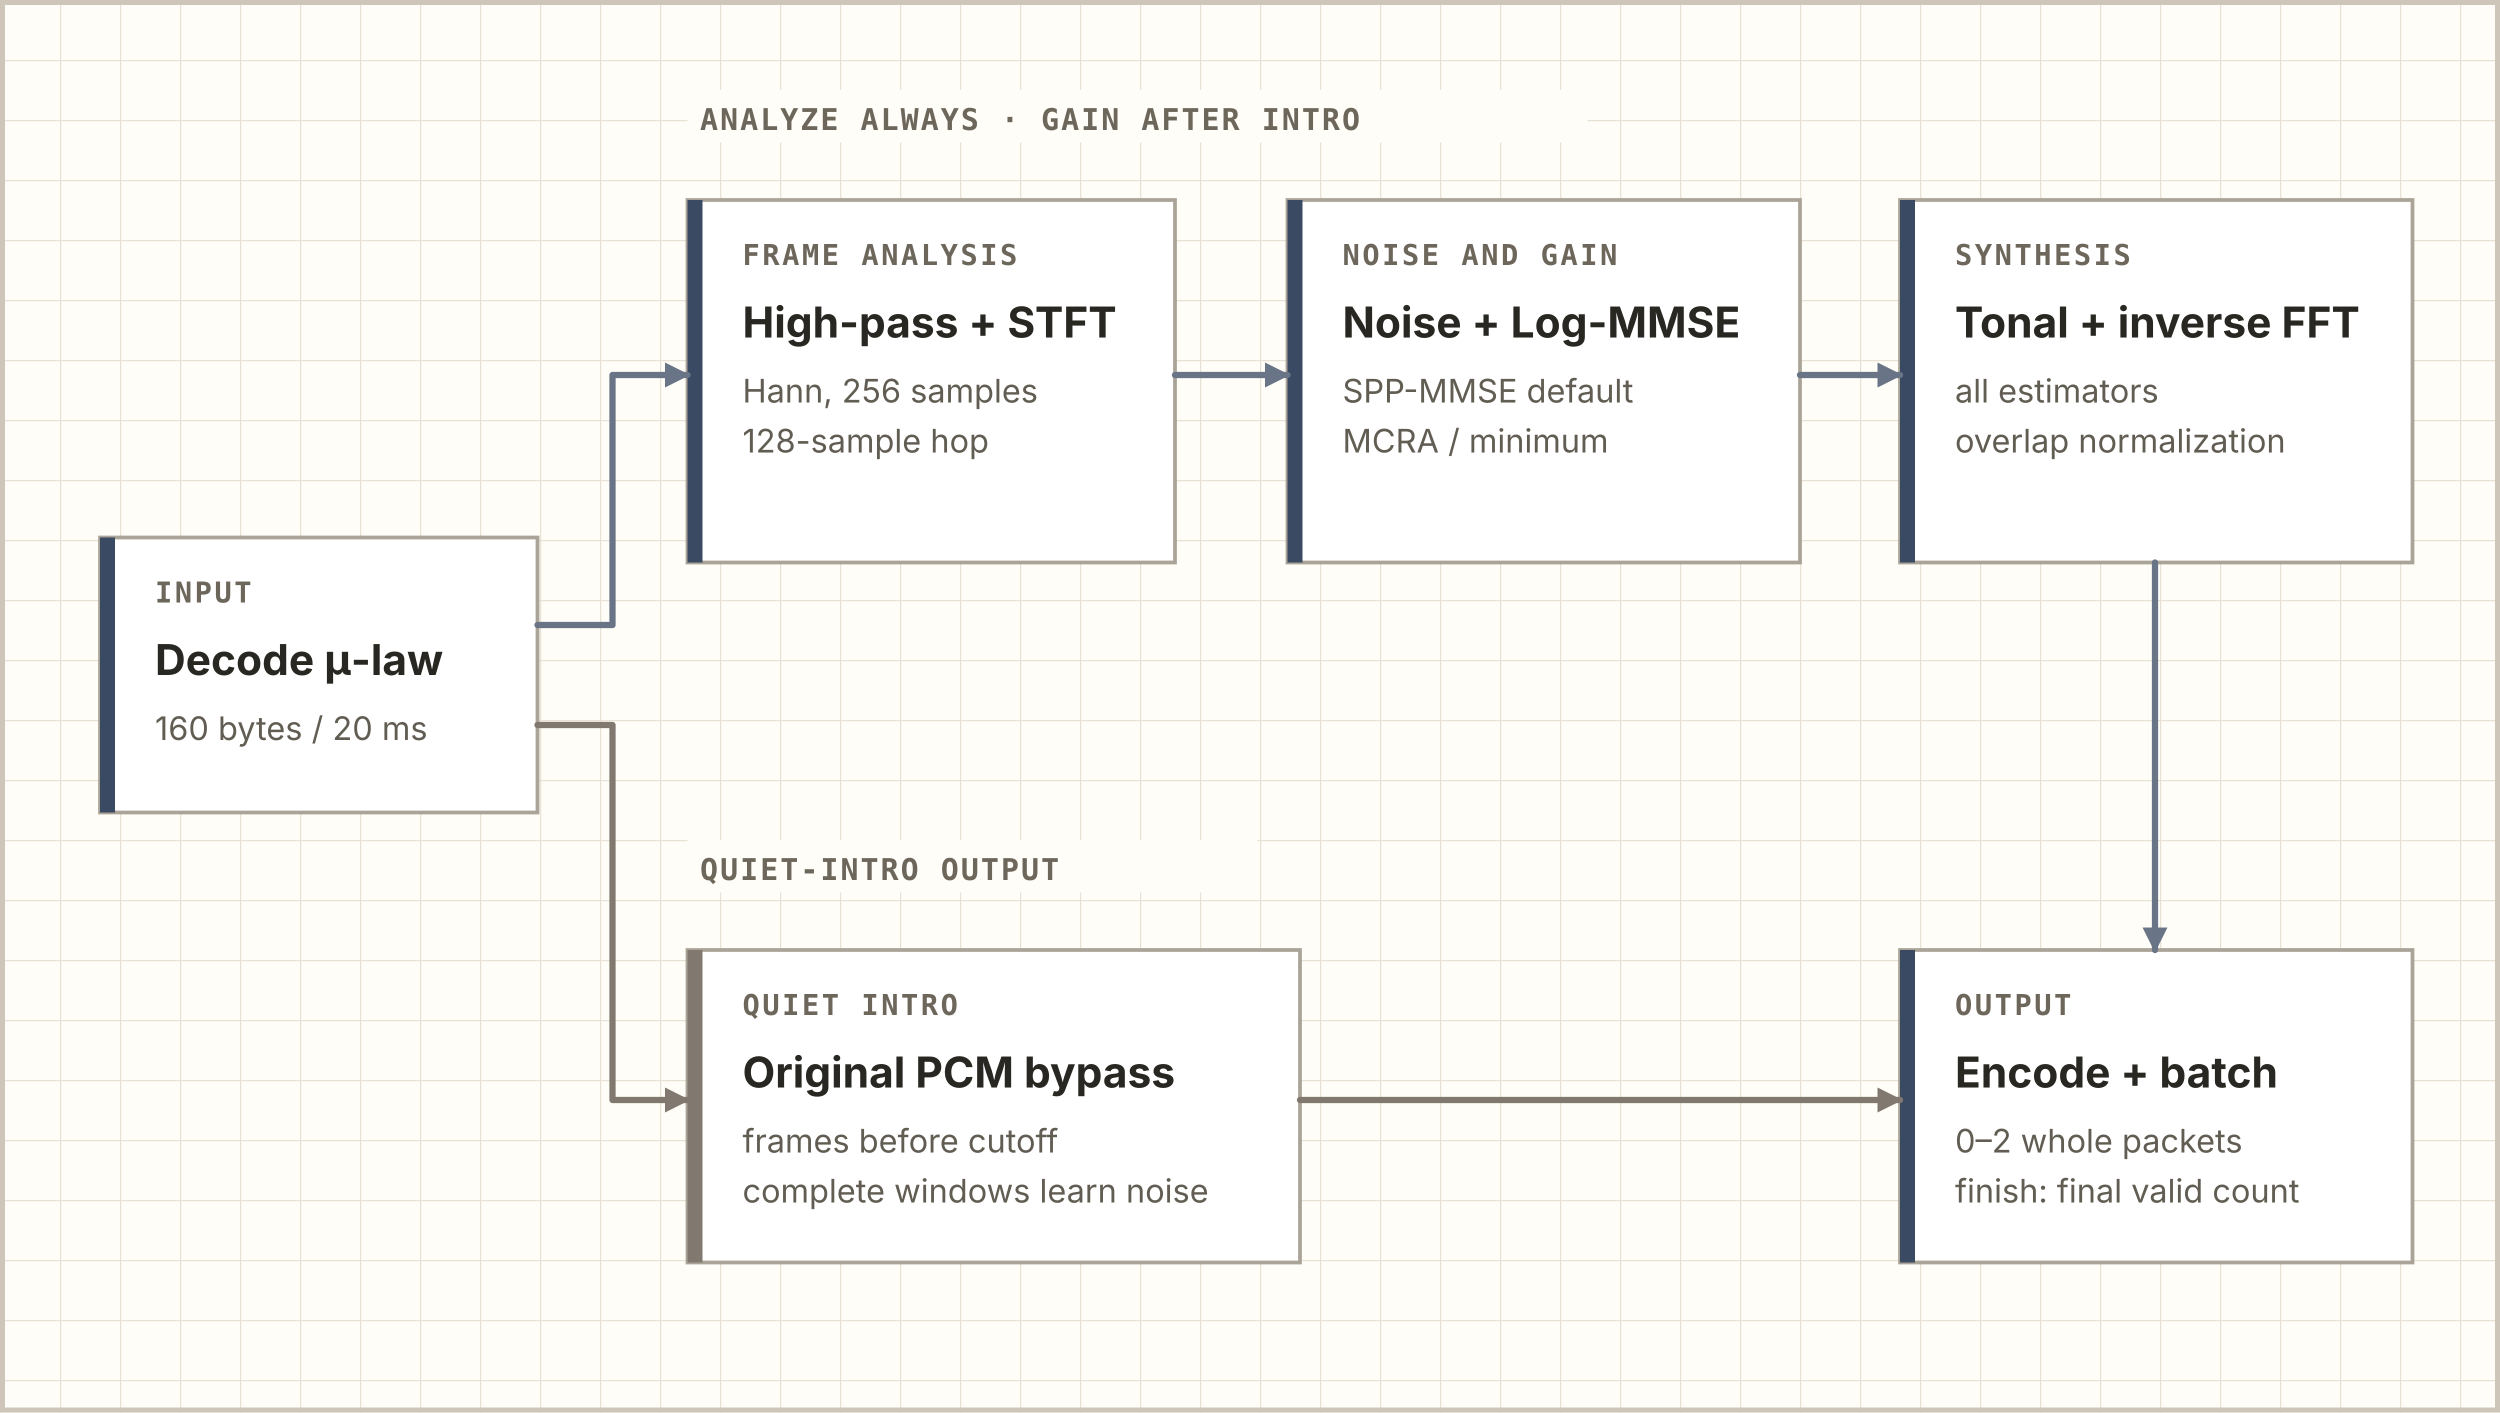
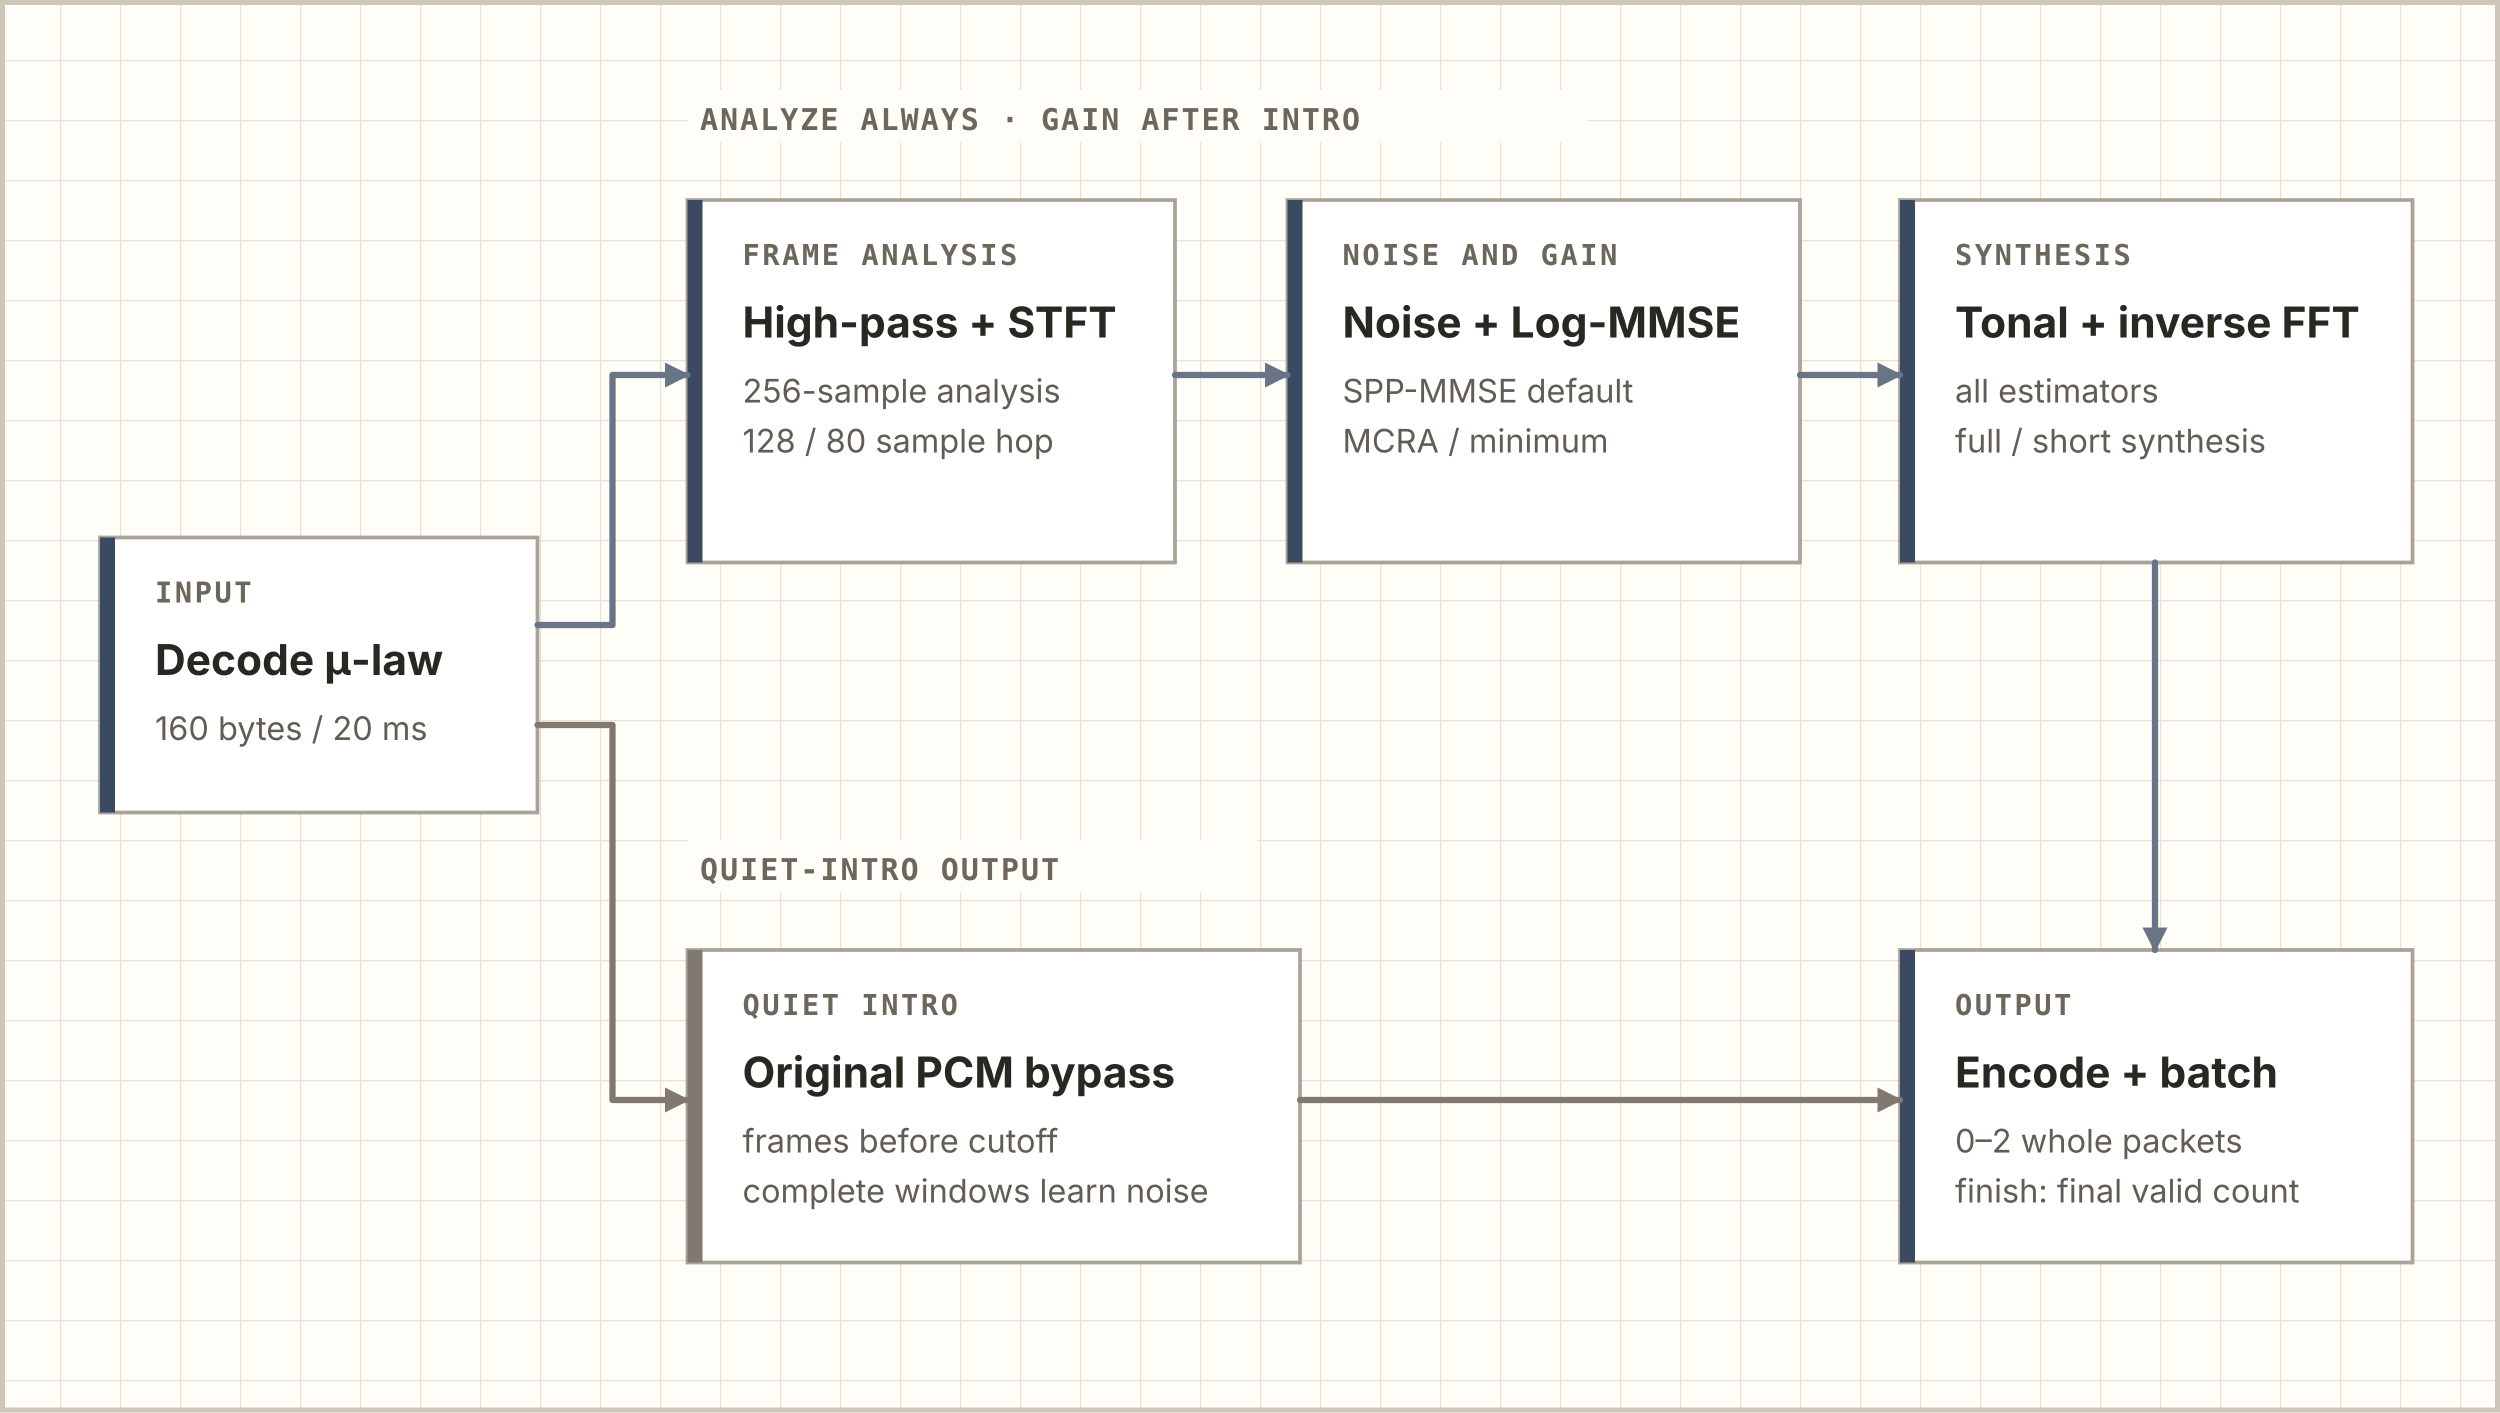
<svg xmlns="http://www.w3.org/2000/svg" width="1000" height="565" viewBox="0 0 1000 565" role="img" aria-labelledby="title description">
  <defs>
    <pattern id="grid" width="24" height="24" patternUnits="userSpaceOnUse">
      <path d="M 24 0 H 0 V 24" fill="none" stroke="#e8e1d5" stroke-width="1" />
    </pattern>
    <marker id="arrow" markerWidth="10" markerHeight="10" refX="9" refY="5" orient="auto" markerUnits="userSpaceOnUse">
      <path d="M 0 0 L 10 5 L 0 10 Z" fill="#697487" />
    </marker>
    <marker id="bypass-arrow" markerWidth="10" markerHeight="10" refX="9" refY="5" orient="auto" markerUnits="userSpaceOnUse">
      <path d="M 0 0 L 10 5 L 0 10 Z" fill="#81796f" />
    </marker>
  </defs>
  <rect width="1000" height="565" fill="#fffdf7" />
  <rect width="1000" height="565" fill="url(#grid)" />
  <rect x="1" y="1" width="998" height="563" fill="none" stroke="#cec7b9" stroke-width="2" />
  <rect x="40" y="215" width="175" height="110" fill="#ffffff" stroke="#aaa397" stroke-width="1.5" />
  <rect x="40" y="215" width="6" height="110" fill="#394a62" />
  <rect x="275" y="80" width="195" height="145" fill="#ffffff" stroke="#aaa397" stroke-width="1.5" />
  <rect x="275" y="80" width="6" height="145" fill="#394a62" />
  <rect x="515" y="80" width="205" height="145" fill="#ffffff" stroke="#aaa397" stroke-width="1.5" />
  <rect x="515" y="80" width="6" height="145" fill="#394a62" />
  <rect x="760" y="80" width="205" height="145" fill="#ffffff" stroke="#aaa397" stroke-width="1.5" />
  <rect x="760" y="80" width="6" height="145" fill="#394a62" />
  <rect x="275" y="380" width="245" height="125" fill="#ffffff" stroke="#aaa397" stroke-width="1.5" />
  <rect x="275" y="380" width="6" height="125" fill="#81796f" />
  <rect x="760" y="380" width="205" height="125" fill="#ffffff" stroke="#aaa397" stroke-width="1.5" />
  <rect x="760" y="380" width="6" height="125" fill="#394a62" />
  <path d="M 215 250 H 245 V 150 H 275" fill="none" stroke="#697487" stroke-width="2.5" stroke-linecap="round" stroke-linejoin="round" marker-end="url(#arrow)" />
  <path d="M 470 150 H 515" fill="none" stroke="#697487" stroke-width="2.5" stroke-linecap="round" stroke-linejoin="round" marker-end="url(#arrow)" />
  <path d="M 720 150 H 760" fill="none" stroke="#697487" stroke-width="2.5" stroke-linecap="round" stroke-linejoin="round" marker-end="url(#arrow)" />
  <path d="M 862 225 V 380" fill="none" stroke="#697487" stroke-width="2.5" stroke-linecap="round" stroke-linejoin="round" marker-end="url(#arrow)" />
  <path d="M 215 290 H 245 V 440 H 275" fill="none" stroke="#81796f" stroke-width="2.5" stroke-linecap="round" stroke-linejoin="round" marker-end="url(#bypass-arrow)" />
  <path d="M 520 440 H 760" fill="none" stroke="#81796f" stroke-width="2.5" stroke-linecap="round" stroke-linejoin="round" marker-end="url(#bypass-arrow)" />
  <text x="62" y="241" fill="#6d665b" font-family="ui-monospace, SFMono-Regular, monospace" font-size="11.5" font-weight="700" letter-spacing="1">INPUT</text>
  <text x="62" y="270" fill="#292721" font-family="-apple-system, BlinkMacSystemFont, Segoe UI, sans-serif" font-size="17" font-weight="700">Decode μ-law</text>
  <text x="62" y="296" fill="#625d53" font-family="-apple-system, BlinkMacSystemFont, Segoe UI, sans-serif" font-size="13">160 bytes / 20 ms</text>
  <text x="297" y="106" fill="#6d665b" font-family="ui-monospace, SFMono-Regular, monospace" font-size="11.5" font-weight="700" letter-spacing="1">FRAME ANALYSIS</text>
  <text x="297" y="135" fill="#292721" font-family="-apple-system, BlinkMacSystemFont, Segoe UI, sans-serif" font-size="17" font-weight="700">High-pass + STFT</text>
-   <text x="297" y="161" fill="#625d53" font-family="-apple-system, BlinkMacSystemFont, Segoe UI, sans-serif" font-size="13">Hann, 256 samples</text>
-   <text x="297" y="181" fill="#625d53" font-family="-apple-system, BlinkMacSystemFont, Segoe UI, sans-serif" font-size="13">128-sample hop</text>
+   <text x="297" y="161" fill="#625d53" font-family="-apple-system, BlinkMacSystemFont, Segoe UI, sans-serif" font-size="13">256-sample analysis</text>
+   <text x="297" y="181" fill="#625d53" font-family="-apple-system, BlinkMacSystemFont, Segoe UI, sans-serif" font-size="13">128 / 80 sample hop</text>
  <text x="537" y="106" fill="#6d665b" font-family="ui-monospace, SFMono-Regular, monospace" font-size="11.5" font-weight="700" letter-spacing="1">NOISE AND GAIN</text>
  <text x="537" y="135" fill="#292721" font-family="-apple-system, BlinkMacSystemFont, Segoe UI, sans-serif" font-size="17" font-weight="700">Noise + Log-MMSE</text>
  <text x="537" y="161" fill="#625d53" font-family="-apple-system, BlinkMacSystemFont, Segoe UI, sans-serif" font-size="13">SPP-MMSE default</text>
  <text x="537" y="181" fill="#625d53" font-family="-apple-system, BlinkMacSystemFont, Segoe UI, sans-serif" font-size="13">MCRA / minimum</text>
  <text x="782" y="106" fill="#6d665b" font-family="ui-monospace, SFMono-Regular, monospace" font-size="11.5" font-weight="700" letter-spacing="1">SYNTHESIS</text>
  <text x="782" y="135" fill="#292721" font-family="-apple-system, BlinkMacSystemFont, Segoe UI, sans-serif" font-size="17" font-weight="700">Tonal + inverse FFT</text>
  <text x="782" y="161" fill="#625d53" font-family="-apple-system, BlinkMacSystemFont, Segoe UI, sans-serif" font-size="13">all estimators</text>
-   <text x="782" y="181" fill="#625d53" font-family="-apple-system, BlinkMacSystemFont, Segoe UI, sans-serif" font-size="13">overlap normalization</text>
+   <text x="782" y="181" fill="#625d53" font-family="-apple-system, BlinkMacSystemFont, Segoe UI, sans-serif" font-size="13">full / short synthesis</text>
  <text x="297" y="406" fill="#6d665b" font-family="ui-monospace, SFMono-Regular, monospace" font-size="11.5" font-weight="700" letter-spacing="1">QUIET INTRO</text>
  <text x="297" y="435" fill="#292721" font-family="-apple-system, BlinkMacSystemFont, Segoe UI, sans-serif" font-size="17" font-weight="700">Original PCM bypass</text>
  <text x="297" y="461" fill="#625d53" font-family="-apple-system, BlinkMacSystemFont, Segoe UI, sans-serif" font-size="13">frames before cutoff</text>
  <text x="297" y="481" fill="#625d53" font-family="-apple-system, BlinkMacSystemFont, Segoe UI, sans-serif" font-size="13">complete windows learn noise</text>
  <text x="782" y="406" fill="#6d665b" font-family="ui-monospace, SFMono-Regular, monospace" font-size="11.5" font-weight="700" letter-spacing="1">OUTPUT</text>
  <text x="782" y="435" fill="#292721" font-family="-apple-system, BlinkMacSystemFont, Segoe UI, sans-serif" font-size="17" font-weight="700">Encode + batch</text>
  <text x="782" y="461" fill="#625d53" font-family="-apple-system, BlinkMacSystemFont, Segoe UI, sans-serif" font-size="13">0–2 whole packets</text>
  <text x="782" y="481" fill="#625d53" font-family="-apple-system, BlinkMacSystemFont, Segoe UI, sans-serif" font-size="13">finish: final valid count</text>
  <rect x="275" y="36" width="360" height="21" fill="#fffdf7" />
  <text x="280" y="52" fill="#6d665b" font-family="ui-monospace, SFMono-Regular, monospace" font-size="12" font-weight="700" letter-spacing="0.8">ANALYZE ALWAYS · GAIN AFTER INTRO</text>
  <rect x="275" y="336" width="228" height="21" fill="#fffdf7" />
  <text x="280" y="352" fill="#6d665b" font-family="ui-monospace, SFMono-Regular, monospace" font-size="12" font-weight="700" letter-spacing="0.8">QUIET-INTRO OUTPUT</text>
</svg>
